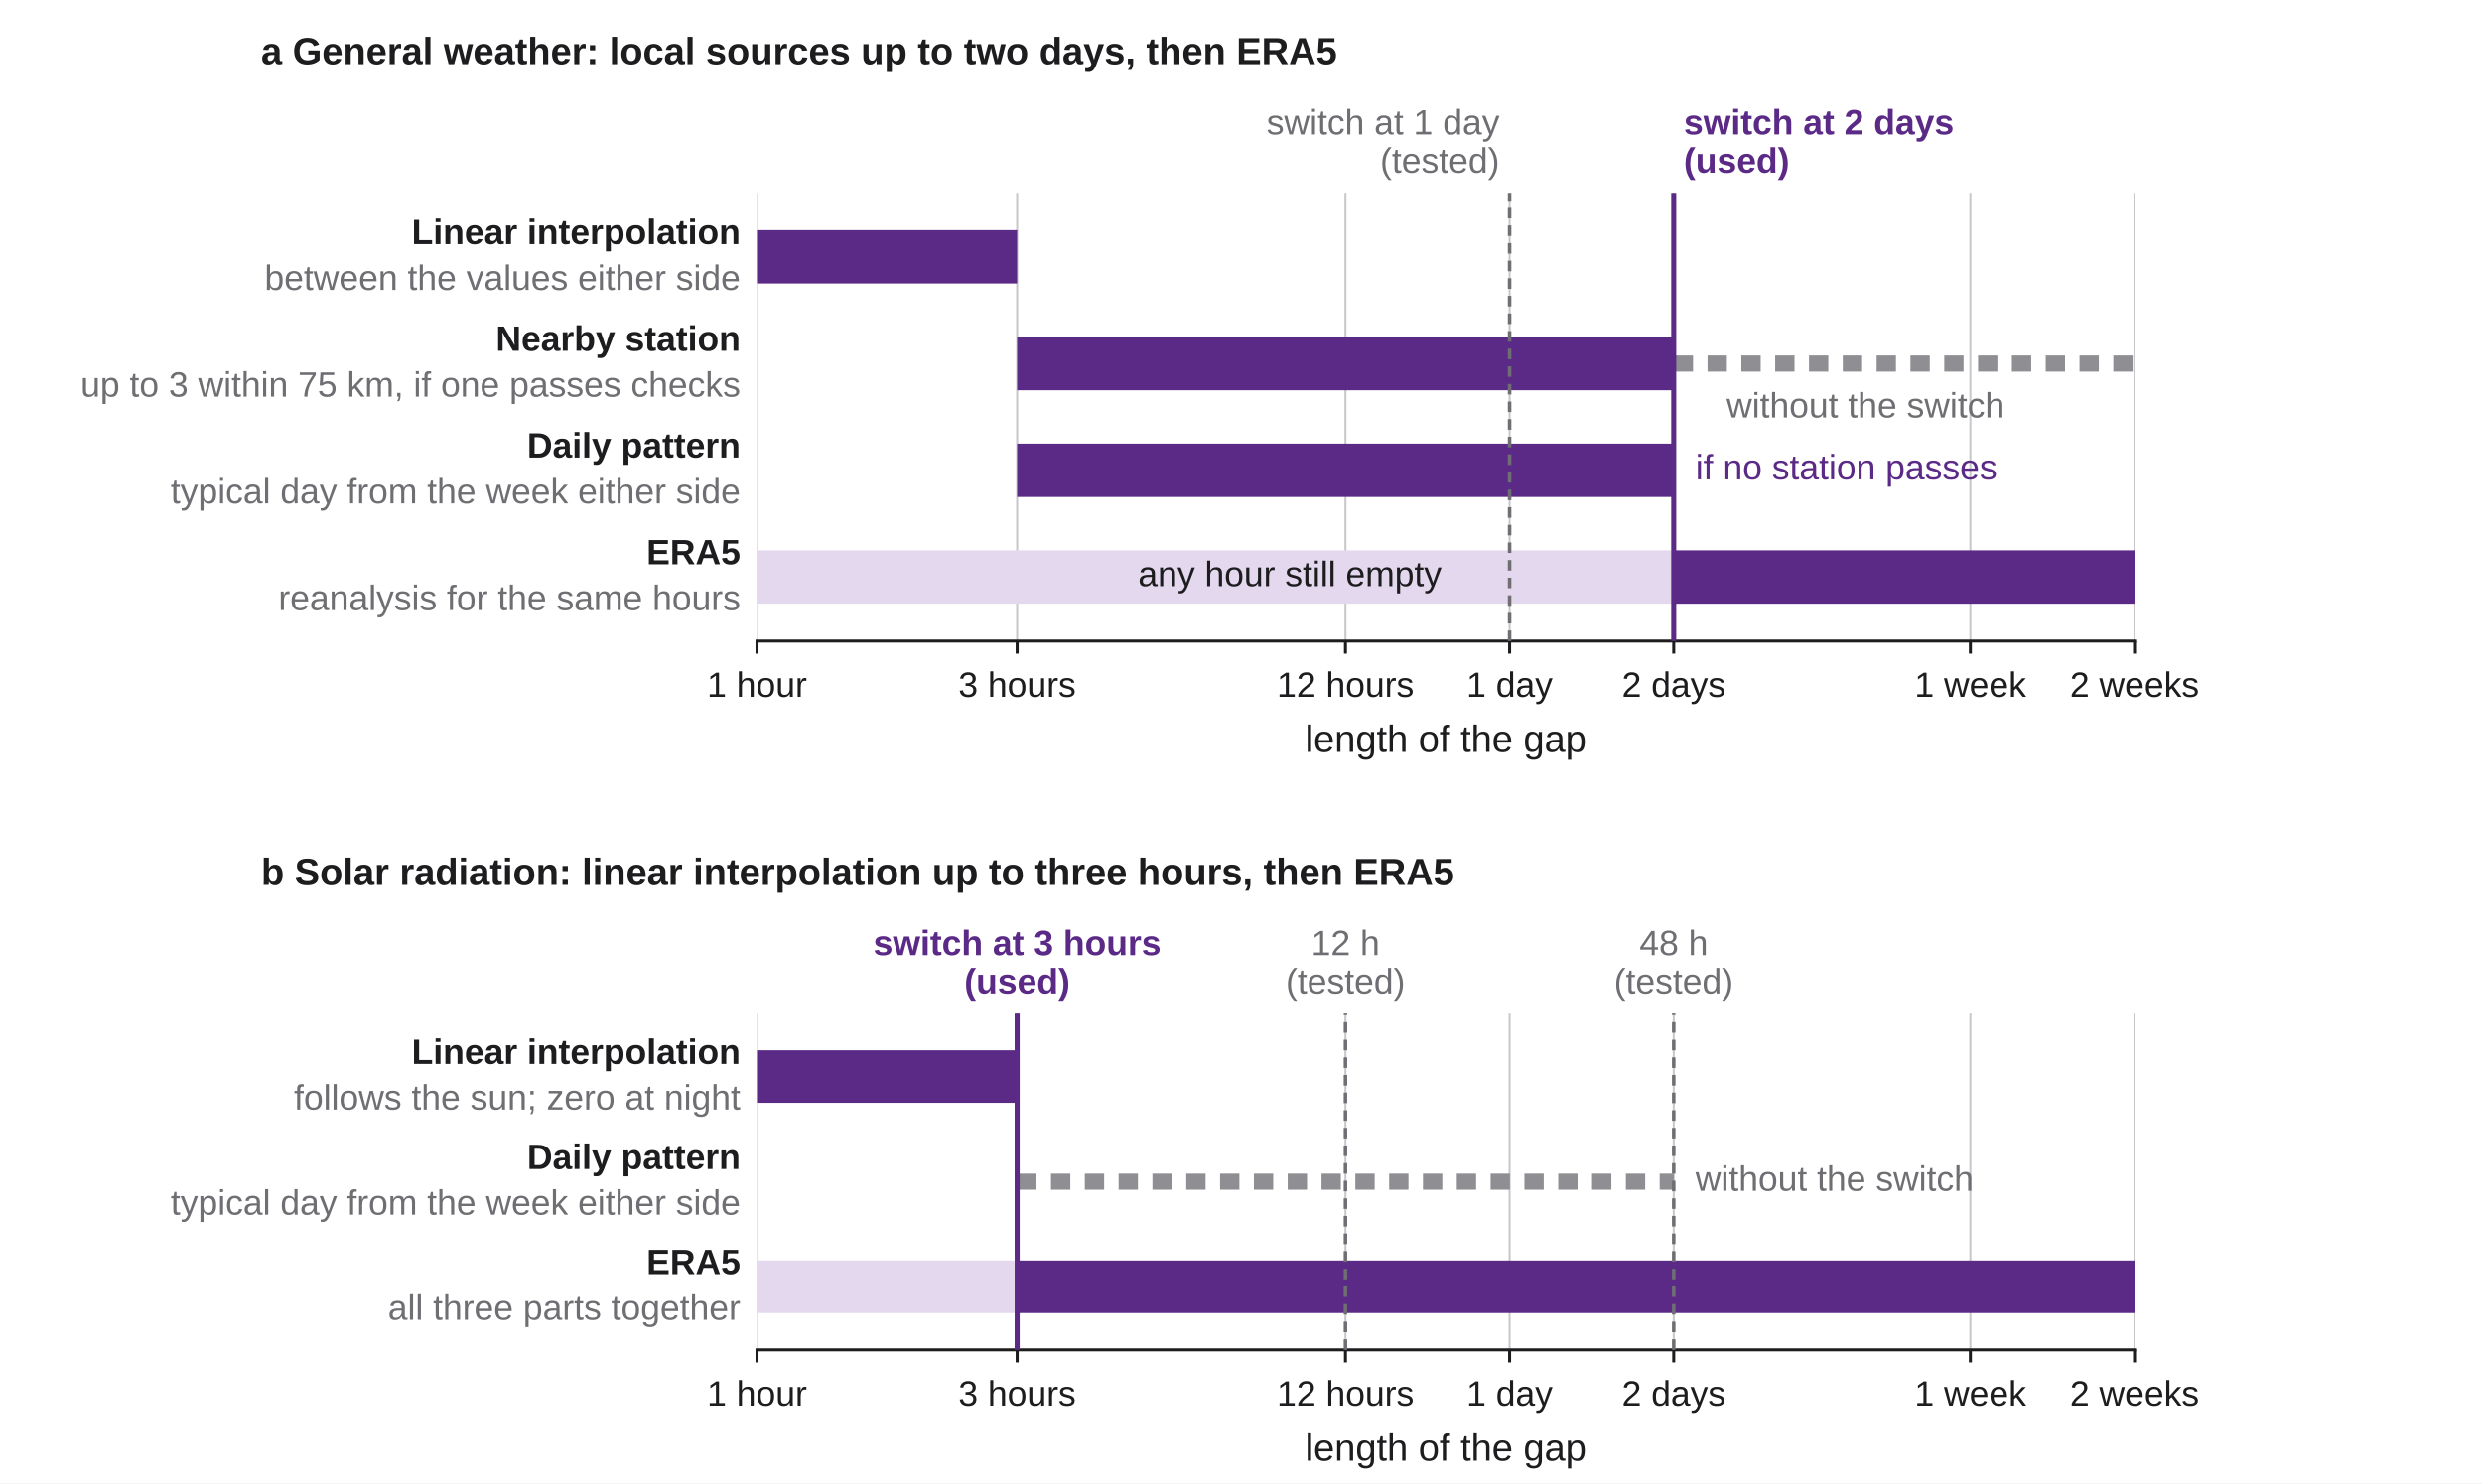
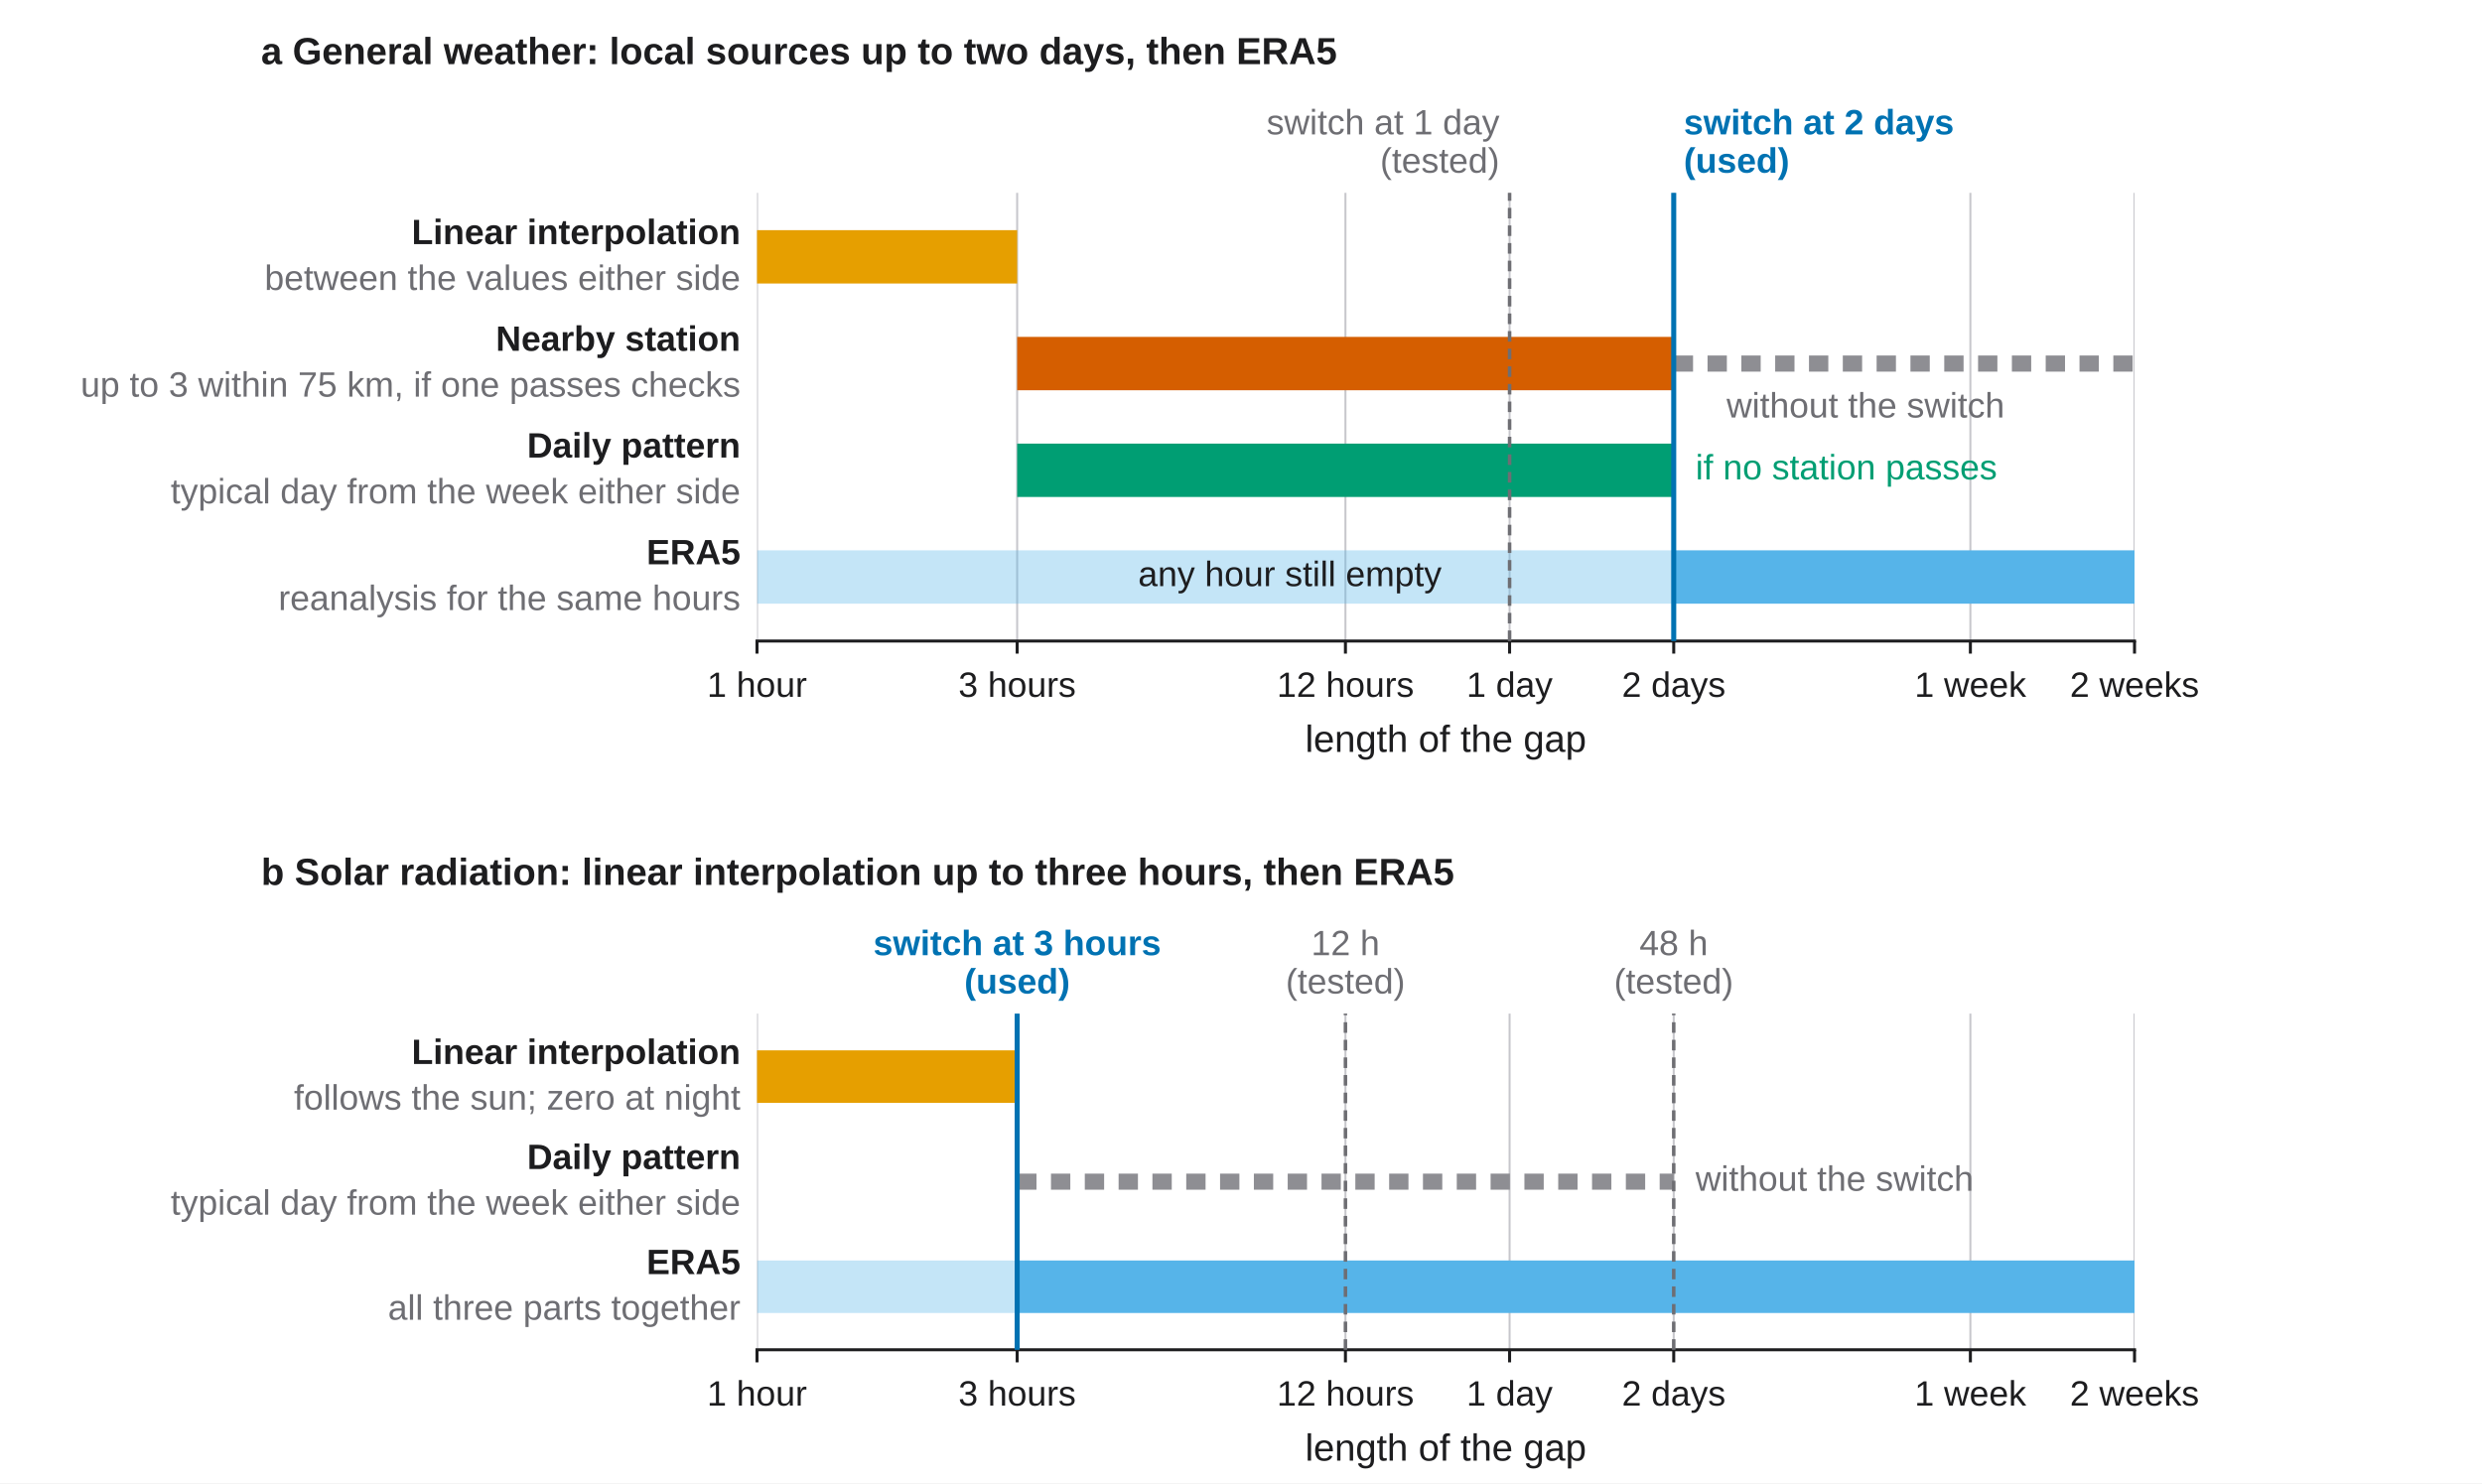
<svg xmlns="http://www.w3.org/2000/svg" xmlns:xlink="http://www.w3.org/1999/xlink" width="493.228pt" height="294.803pt" viewBox="0 0 493.228 294.803" version="1.1">
  <defs>
    <style type="text/css">*{stroke-linejoin: round; stroke-linecap: butt}</style>
  </defs>
  <g id="figure_1">
    <g id="patch_1">
      <path d="M 0 294.803  L 493.228 294.803  L 493.228 0  L 0 0  z " style="fill: #ffffff" />
    </g>
    <g id="axes_1">
      <g id="patch_2">
        <path d="M 150.435 127.408  L 424.176 127.408  L 424.176 38.324  L 150.435 38.324  z " style="fill: #ffffff" />
      </g>
      <g id="matplotlib.axis_1">
        <g id="xtick_1">
          <g id="line2d_1">
-             <path d="M 150.435 127.408  L 150.435 38.324  " clip-path="url(#peda3f1a94f)" style="fill: none; stroke: #c7c7cc; stroke-width: 0.4; stroke-linecap: square" />
+             <path d="M 150.435 127.408  L 150.435 38.324  " clip-path="url(#pf48f03c2a3)" style="fill: none; stroke: #c7c7cc; stroke-width: 0.4; stroke-linecap: square" />
          </g>
          <g id="line2d_2">
            <defs>
-               <path id="m4fc2be08fc" d="M 0 0  L 0 2.5  " style="stroke: #1d1d1f; stroke-width: 0.6" />
+               <path id="m80ad131f95" d="M 0 0  L 0 2.5  " style="stroke: #1d1d1f; stroke-width: 0.6" />
            </defs>
            <g>
-               <use xlink:href="#m4fc2be08fc" x="150.435" y="127.408" style="fill: #1d1d1f; stroke: #1d1d1f; stroke-width: 0.6" />
+               <use xlink:href="#m80ad131f95" x="150.435" y="127.408" style="fill: #1d1d1f; stroke: #1d1d1f; stroke-width: 0.6" />
            </g>
          </g>
          <g id="text_1">
            <text style="font-size: 7px; font-family: 'Arial', 'Helvetica', 'Liberation Sans', 'DejaVu Sans', sans-serif; text-anchor: middle; fill: #1d1d1f" x="150.435" y="138.504" transform="rotate(-0 150.4346 138.504)">1 hour</text>
          </g>
        </g>
        <g id="xtick_2">
          <g id="line2d_3">
-             <path d="M 202.133 127.408  L 202.133 38.324  " clip-path="url(#peda3f1a94f)" style="fill: none; stroke: #c7c7cc; stroke-width: 0.4; stroke-linecap: square" />
+             <path d="M 202.133 127.408  L 202.133 38.324  " clip-path="url(#pf48f03c2a3)" style="fill: none; stroke: #c7c7cc; stroke-width: 0.4; stroke-linecap: square" />
          </g>
          <g id="line2d_4">
            <g>
-               <use xlink:href="#m4fc2be08fc" x="202.133" y="127.408" style="fill: #1d1d1f; stroke: #1d1d1f; stroke-width: 0.6" />
+               <use xlink:href="#m80ad131f95" x="202.133" y="127.408" style="fill: #1d1d1f; stroke: #1d1d1f; stroke-width: 0.6" />
            </g>
          </g>
          <g id="text_2">
            <text style="font-size: 7px; font-family: 'Arial', 'Helvetica', 'Liberation Sans', 'DejaVu Sans', sans-serif; text-anchor: middle; fill: #1d1d1f" x="202.133" y="138.504" transform="rotate(-0 202.1332 138.504)">3 hours</text>
          </g>
        </g>
        <g id="xtick_3">
          <g id="line2d_5">
-             <path d="M 267.369 127.408  L 267.369 38.324  " clip-path="url(#peda3f1a94f)" style="fill: none; stroke: #c7c7cc; stroke-width: 0.4; stroke-linecap: square" />
+             <path d="M 267.369 127.408  L 267.369 38.324  " clip-path="url(#pf48f03c2a3)" style="fill: none; stroke: #c7c7cc; stroke-width: 0.4; stroke-linecap: square" />
          </g>
          <g id="line2d_6">
            <g>
-               <use xlink:href="#m4fc2be08fc" x="267.369" y="127.408" style="fill: #1d1d1f; stroke: #1d1d1f; stroke-width: 0.6" />
+               <use xlink:href="#m80ad131f95" x="267.369" y="127.408" style="fill: #1d1d1f; stroke: #1d1d1f; stroke-width: 0.6" />
            </g>
          </g>
          <g id="text_3">
            <text style="font-size: 7px; font-family: 'Arial', 'Helvetica', 'Liberation Sans', 'DejaVu Sans', sans-serif; text-anchor: middle; fill: #1d1d1f" x="267.369" y="138.504" transform="rotate(-0 267.3694 138.504)">12 hours</text>
          </g>
        </g>
        <g id="xtick_4">
          <g id="line2d_7">
-             <path d="M 299.988 127.408  L 299.988 38.324  " clip-path="url(#peda3f1a94f)" style="fill: none; stroke: #c7c7cc; stroke-width: 0.4; stroke-linecap: square" />
+             <path d="M 299.988 127.408  L 299.988 38.324  " clip-path="url(#pf48f03c2a3)" style="fill: none; stroke: #c7c7cc; stroke-width: 0.4; stroke-linecap: square" />
          </g>
          <g id="line2d_8">
            <g>
-               <use xlink:href="#m4fc2be08fc" x="299.988" y="127.408" style="fill: #1d1d1f; stroke: #1d1d1f; stroke-width: 0.6" />
+               <use xlink:href="#m80ad131f95" x="299.988" y="127.408" style="fill: #1d1d1f; stroke: #1d1d1f; stroke-width: 0.6" />
            </g>
          </g>
          <g id="text_4">
            <text style="font-size: 7px; font-family: 'Arial', 'Helvetica', 'Liberation Sans', 'DejaVu Sans', sans-serif; text-anchor: middle; fill: #1d1d1f" x="299.988" y="138.504" transform="rotate(-0 299.9876 138.504)">1 day</text>
          </g>
        </g>
        <g id="xtick_5">
          <g id="line2d_9">
-             <path d="M 332.606 127.408  L 332.606 38.324  " clip-path="url(#peda3f1a94f)" style="fill: none; stroke: #c7c7cc; stroke-width: 0.4; stroke-linecap: square" />
+             <path d="M 332.606 127.408  L 332.606 38.324  " clip-path="url(#pf48f03c2a3)" style="fill: none; stroke: #c7c7cc; stroke-width: 0.4; stroke-linecap: square" />
          </g>
          <g id="line2d_10">
            <g>
-               <use xlink:href="#m4fc2be08fc" x="332.606" y="127.408" style="fill: #1d1d1f; stroke: #1d1d1f; stroke-width: 0.6" />
+               <use xlink:href="#m80ad131f95" x="332.606" y="127.408" style="fill: #1d1d1f; stroke: #1d1d1f; stroke-width: 0.6" />
            </g>
          </g>
          <g id="text_5">
            <text style="font-size: 7px; font-family: 'Arial', 'Helvetica', 'Liberation Sans', 'DejaVu Sans', sans-serif; text-anchor: middle; fill: #1d1d1f" x="332.606" y="138.504" transform="rotate(-0 332.6057 138.504)">2 days</text>
          </g>
        </g>
        <g id="xtick_6">
          <g id="line2d_11">
-             <path d="M 391.558 127.408  L 391.558 38.324  " clip-path="url(#peda3f1a94f)" style="fill: none; stroke: #c7c7cc; stroke-width: 0.4; stroke-linecap: square" />
+             <path d="M 391.558 127.408  L 391.558 38.324  " clip-path="url(#pf48f03c2a3)" style="fill: none; stroke: #c7c7cc; stroke-width: 0.4; stroke-linecap: square" />
          </g>
          <g id="line2d_12">
            <g>
-               <use xlink:href="#m4fc2be08fc" x="391.558" y="127.408" style="fill: #1d1d1f; stroke: #1d1d1f; stroke-width: 0.6" />
+               <use xlink:href="#m80ad131f95" x="391.558" y="127.408" style="fill: #1d1d1f; stroke: #1d1d1f; stroke-width: 0.6" />
            </g>
          </g>
          <g id="text_6">
            <text style="font-size: 7px; font-family: 'Arial', 'Helvetica', 'Liberation Sans', 'DejaVu Sans', sans-serif; text-anchor: middle; fill: #1d1d1f" x="391.558" y="138.504" transform="rotate(-0 391.5582 138.504)">1 week</text>
          </g>
        </g>
        <g id="xtick_7">
          <g id="line2d_13">
-             <path d="M 424.176 127.408  L 424.176 38.324  " clip-path="url(#peda3f1a94f)" style="fill: none; stroke: #c7c7cc; stroke-width: 0.4; stroke-linecap: square" />
+             <path d="M 424.176 127.408  L 424.176 38.324  " clip-path="url(#pf48f03c2a3)" style="fill: none; stroke: #c7c7cc; stroke-width: 0.4; stroke-linecap: square" />
          </g>
          <g id="line2d_14">
            <g>
-               <use xlink:href="#m4fc2be08fc" x="424.176" y="127.408" style="fill: #1d1d1f; stroke: #1d1d1f; stroke-width: 0.6" />
+               <use xlink:href="#m80ad131f95" x="424.176" y="127.408" style="fill: #1d1d1f; stroke: #1d1d1f; stroke-width: 0.6" />
            </g>
          </g>
          <g id="text_7">
            <text style="font-size: 7px; font-family: 'Arial', 'Helvetica', 'Liberation Sans', 'DejaVu Sans', sans-serif; text-anchor: middle; fill: #1d1d1f" x="424.176" y="138.504" transform="rotate(-0 424.1764 138.504)">2 weeks</text>
          </g>
        </g>
        <g id="text_8">
          <text style="font-size: 7.5px; font-family: 'Arial', 'Helvetica', 'Liberation Sans', 'DejaVu Sans', sans-serif; text-anchor: middle; fill: #1d1d1f" x="287.306" y="149.437" transform="rotate(-0 287.3055 149.4373)">length of the gap</text>
        </g>
      </g>
      <g id="matplotlib.axis_2">
        <g id="ytick_1">
          <g id="line2d_15" />
        </g>
        <g id="ytick_2">
          <g id="line2d_16" />
        </g>
        <g id="ytick_3">
          <g id="line2d_17" />
        </g>
        <g id="ytick_4">
          <g id="line2d_18" />
        </g>
      </g>
      <g id="line2d_19">
-         <path d="M 332.606 72.261  L 424.176 72.261  " clip-path="url(#peda3f1a94f)" style="fill: none; stroke-dasharray: 3.84,2.88; stroke-dashoffset: 0; stroke: #8e8e93; stroke-width: 3.2" />
+         <path d="M 332.606 72.261  L 424.176 72.261  " clip-path="url(#pf48f03c2a3)" style="fill: none; stroke-dasharray: 3.84,2.88; stroke-dashoffset: 0; stroke: #8e8e93; stroke-width: 3.2" />
      </g>
      <g id="patch_3">
        <path d="M 150.435 127.408  L 424.176 127.408  " style="fill: none; stroke: #1d1d1f; stroke-width: 0.6; stroke-linejoin: miter; stroke-linecap: square" />
      </g>
      <g id="text_9">
        <text style="font-weight: 700; font-size: 7px; font-family: 'Arial', 'Helvetica', 'Liberation Sans', 'DejaVu Sans', sans-serif; text-anchor: end; fill: #1d1d1f" x="147.15" y="48.517" transform="rotate(-0 147.1497 48.51694)">Linear interpolation</text>
      </g>
      <g id="text_10">
        <text style="font-size: 7px; font-family: 'Arial', 'Helvetica', 'Liberation Sans', 'DejaVu Sans', sans-serif; text-anchor: end; fill: #6e6e73" x="147.15" y="57.632" transform="rotate(-0 147.1497 57.63152)">between the values either side</text>
      </g>
      <g id="text_11">
        <text style="font-weight: 700; font-size: 7px; font-family: 'Arial', 'Helvetica', 'Liberation Sans', 'DejaVu Sans', sans-serif; text-anchor: end; fill: #1d1d1f" x="147.15" y="69.727" transform="rotate(-0 147.1497 69.72727)">Nearby station</text>
      </g>
      <g id="text_12">
        <text style="font-size: 7px; font-family: 'Arial', 'Helvetica', 'Liberation Sans', 'DejaVu Sans', sans-serif; text-anchor: end; fill: #6e6e73" x="147.15" y="78.842" transform="rotate(-0 147.1497 78.84185)">up to 3 within 75 km, if one passes checks</text>
      </g>
      <g id="text_13">
        <text style="font-weight: 700; font-size: 7px; font-family: 'Arial', 'Helvetica', 'Liberation Sans', 'DejaVu Sans', sans-serif; text-anchor: end; fill: #1d1d1f" x="147.15" y="90.938" transform="rotate(-0 147.1497 90.9376)">Daily pattern</text>
      </g>
      <g id="text_14">
        <text style="font-size: 7px; font-family: 'Arial', 'Helvetica', 'Liberation Sans', 'DejaVu Sans', sans-serif; text-anchor: end; fill: #6e6e73" x="147.15" y="100.052" transform="rotate(-0 147.1497 100.0522)">typical day from the week either side</text>
      </g>
      <g id="text_15">
        <text style="font-weight: 700; font-size: 7px; font-family: 'Arial', 'Helvetica', 'Liberation Sans', 'DejaVu Sans', sans-serif; text-anchor: end; fill: #1d1d1f" x="147.15" y="112.148" transform="rotate(-0 147.1497 112.1479)">ERA5</text>
      </g>
      <g id="text_16">
        <text style="font-size: 7px; font-family: 'Arial', 'Helvetica', 'Liberation Sans', 'DejaVu Sans', sans-serif; text-anchor: end; fill: #6e6e73" x="147.15" y="121.263" transform="rotate(-0 147.1497 121.2625)">reanalysis for the same hours</text>
      </g>
      <g id="text_17">
        <text style="font-weight: 700; font-size: 7.5px; font-family: 'Arial', 'Helvetica', 'Liberation Sans', 'DejaVu Sans', sans-serif; text-anchor: start; fill: #1d1d1f" x="51.888" y="12.746" transform="rotate(-0 51.88762 12.74604)">a  General weather: local sources up to two days, then ERA5</text>
      </g>
      <g id="patch_4">
-         <path d="M 150.435 45.748  L 202.133 45.748  L 202.133 56.353  L 150.435 56.353  z " clip-path="url(#peda3f1a94f)" style="fill: #5b2a86" />
+         <path d="M 150.435 45.748  L 202.133 45.748  L 202.133 56.353  L 150.435 56.353  z " clip-path="url(#pf48f03c2a3)" style="fill: #e69f00" />
      </g>
      <g id="patch_5">
-         <path d="M 202.133 66.958  L 332.606 66.958  L 332.606 77.564  L 202.133 77.564  z " clip-path="url(#peda3f1a94f)" style="fill: #5b2a86" />
+         <path d="M 202.133 66.958  L 332.606 66.958  L 332.606 77.564  L 202.133 77.564  z " clip-path="url(#pf48f03c2a3)" style="fill: #d55e00" />
      </g>
      <g id="patch_6">
-         <path d="M 202.133 88.169  L 332.606 88.169  L 332.606 98.774  L 202.133 98.774  z " clip-path="url(#peda3f1a94f)" style="fill: #5b2a86" />
+         <path d="M 202.133 88.169  L 332.606 88.169  L 332.606 98.774  L 202.133 98.774  z " clip-path="url(#pf48f03c2a3)" style="fill: #009e73" />
      </g>
      <g id="text_18">
-         <text style="font-size: 7px; font-family: 'Arial', 'Helvetica', 'Liberation Sans', 'DejaVu Sans', sans-serif; text-anchor: start; fill: #5b2a86" x="336.94" y="95.283" transform="rotate(-0 336.9399 95.28278)">if no station passes</text>
+         <text style="font-size: 7px; font-family: 'Arial', 'Helvetica', 'Liberation Sans', 'DejaVu Sans', sans-serif; text-anchor: start; fill: #009e73" x="336.94" y="95.283" transform="rotate(-0 336.9399 95.28278)">if no station passes</text>
      </g>
      <g id="patch_7">
-         <path d="M 150.435 109.379  L 332.606 109.379  L 332.606 119.984  L 150.435 119.984  z " clip-path="url(#peda3f1a94f)" style="fill: #e4d8ef" />
+         <path d="M 150.435 109.379  L 332.606 109.379  L 332.606 119.984  L 150.435 119.984  z " clip-path="url(#pf48f03c2a3)" style="fill: #56b4e9; opacity: 0.35" />
      </g>
      <g id="patch_8">
-         <path d="M 332.606 109.379  L 424.176 109.379  L 424.176 119.984  L 332.606 119.984  z " clip-path="url(#peda3f1a94f)" style="fill: #5b2a86" />
+         <path d="M 332.606 109.379  L 424.176 109.379  L 424.176 119.984  L 332.606 119.984  z " clip-path="url(#pf48f03c2a3)" style="fill: #56b4e9" />
      </g>
      <g id="text_19">
        <text style="font-size: 7px; font-family: 'Arial', 'Helvetica', 'Liberation Sans', 'DejaVu Sans', sans-serif; text-anchor: start; fill: #6e6e73" x="343.106" y="82.981" transform="rotate(-0 343.1064 82.98079)">without the switch</text>
      </g>
      <g id="text_20">
        <text style="font-size: 7px; font-family: 'Arial', 'Helvetica', 'Liberation Sans', 'DejaVu Sans', sans-serif; fill: #6e6e73" transform="translate(251.6902 26.70795)">switch at 1 day</text>
        <text style="font-size: 7px; font-family: 'Arial', 'Helvetica', 'Liberation Sans', 'DejaVu Sans', sans-serif; fill: #6e6e73" transform="translate(274.2587 34.32661)">(tested)</text>
      </g>
      <g id="text_21">
-         <text style="font-weight: 700; font-size: 7px; font-family: 'Arial', 'Helvetica', 'Liberation Sans', 'DejaVu Sans', sans-serif; fill: #5b2a86" transform="translate(334.6057 26.70795)">switch at 2 days</text>
-         <text style="font-weight: 700; font-size: 7px; font-family: 'Arial', 'Helvetica', 'Liberation Sans', 'DejaVu Sans', sans-serif; fill: #5b2a86" transform="translate(334.6057 34.32661)">(used)</text>
+         <text style="font-weight: 700; font-size: 7px; font-family: 'Arial', 'Helvetica', 'Liberation Sans', 'DejaVu Sans', sans-serif; fill: #0072b2" transform="translate(334.6057 26.70795)">switch at 2 days</text>
+         <text style="font-weight: 700; font-size: 7px; font-family: 'Arial', 'Helvetica', 'Liberation Sans', 'DejaVu Sans', sans-serif; fill: #0072b2" transform="translate(334.6057 34.32661)">(used)</text>
      </g>
      <g id="line2d_20">
-         <path d="M 299.988 127.408  L 299.988 38.324  " clip-path="url(#peda3f1a94f)" style="fill: none; stroke-dasharray: 2.1,1.4; stroke-dashoffset: 0; stroke: #6e6e73; stroke-width: 0.7" />
+         <path d="M 299.988 127.408  L 299.988 38.324  " clip-path="url(#pf48f03c2a3)" style="fill: none; stroke-dasharray: 2.1,1.4; stroke-dashoffset: 0; stroke: #6e6e73; stroke-width: 0.7" />
      </g>
      <g id="line2d_21">
-         <path d="M 332.606 127.408  L 332.606 38.324  " clip-path="url(#peda3f1a94f)" style="fill: none; stroke: #5b2a86; stroke-linecap: square" />
+         <path d="M 332.606 127.408  L 332.606 38.324  " clip-path="url(#pf48f03c2a3)" style="fill: none; stroke: #0072b2; stroke-linecap: square" />
      </g>
      <g id="text_22">
        <text style="font-size: 7px; font-family: 'Arial', 'Helvetica', 'Liberation Sans', 'DejaVu Sans', sans-serif; text-anchor: start; fill: #1d1d1f" x="226.172" y="116.493" transform="rotate(-0 226.1716 116.4931)">any hour still empty</text>
      </g>
    </g>
    <g id="axes_2">
      <g id="patch_9">
        <path d="M 150.435 268.271  L 424.176 268.271  L 424.176 201.458  L 150.435 201.458  z " style="fill: #ffffff" />
      </g>
      <g id="matplotlib.axis_3">
        <g id="xtick_8">
          <g id="line2d_22">
-             <path d="M 150.435 268.271  L 150.435 201.458  " clip-path="url(#p2f4f4f290e)" style="fill: none; stroke: #c7c7cc; stroke-width: 0.4; stroke-linecap: square" />
+             <path d="M 150.435 268.271  L 150.435 201.458  " clip-path="url(#p6809e31f11)" style="fill: none; stroke: #c7c7cc; stroke-width: 0.4; stroke-linecap: square" />
          </g>
          <g id="line2d_23">
            <g>
-               <use xlink:href="#m4fc2be08fc" x="150.435" y="268.271" style="fill: #1d1d1f; stroke: #1d1d1f; stroke-width: 0.6" />
+               <use xlink:href="#m80ad131f95" x="150.435" y="268.271" style="fill: #1d1d1f; stroke: #1d1d1f; stroke-width: 0.6" />
            </g>
          </g>
          <g id="text_23">
            <text style="font-size: 7px; font-family: 'Arial', 'Helvetica', 'Liberation Sans', 'DejaVu Sans', sans-serif; text-anchor: middle; fill: #1d1d1f" x="150.435" y="279.367" transform="rotate(-0 150.4346 279.3671)">1 hour</text>
          </g>
        </g>
        <g id="xtick_9">
          <g id="line2d_24">
-             <path d="M 202.133 268.271  L 202.133 201.458  " clip-path="url(#p2f4f4f290e)" style="fill: none; stroke: #c7c7cc; stroke-width: 0.4; stroke-linecap: square" />
+             <path d="M 202.133 268.271  L 202.133 201.458  " clip-path="url(#p6809e31f11)" style="fill: none; stroke: #c7c7cc; stroke-width: 0.4; stroke-linecap: square" />
          </g>
          <g id="line2d_25">
            <g>
-               <use xlink:href="#m4fc2be08fc" x="202.133" y="268.271" style="fill: #1d1d1f; stroke: #1d1d1f; stroke-width: 0.6" />
+               <use xlink:href="#m80ad131f95" x="202.133" y="268.271" style="fill: #1d1d1f; stroke: #1d1d1f; stroke-width: 0.6" />
            </g>
          </g>
          <g id="text_24">
            <text style="font-size: 7px; font-family: 'Arial', 'Helvetica', 'Liberation Sans', 'DejaVu Sans', sans-serif; text-anchor: middle; fill: #1d1d1f" x="202.133" y="279.367" transform="rotate(-0 202.1332 279.3671)">3 hours</text>
          </g>
        </g>
        <g id="xtick_10">
          <g id="line2d_26">
-             <path d="M 267.369 268.271  L 267.369 201.458  " clip-path="url(#p2f4f4f290e)" style="fill: none; stroke: #c7c7cc; stroke-width: 0.4; stroke-linecap: square" />
+             <path d="M 267.369 268.271  L 267.369 201.458  " clip-path="url(#p6809e31f11)" style="fill: none; stroke: #c7c7cc; stroke-width: 0.4; stroke-linecap: square" />
          </g>
          <g id="line2d_27">
            <g>
-               <use xlink:href="#m4fc2be08fc" x="267.369" y="268.271" style="fill: #1d1d1f; stroke: #1d1d1f; stroke-width: 0.6" />
+               <use xlink:href="#m80ad131f95" x="267.369" y="268.271" style="fill: #1d1d1f; stroke: #1d1d1f; stroke-width: 0.6" />
            </g>
          </g>
          <g id="text_25">
            <text style="font-size: 7px; font-family: 'Arial', 'Helvetica', 'Liberation Sans', 'DejaVu Sans', sans-serif; text-anchor: middle; fill: #1d1d1f" x="267.369" y="279.367" transform="rotate(-0 267.3694 279.3671)">12 hours</text>
          </g>
        </g>
        <g id="xtick_11">
          <g id="line2d_28">
-             <path d="M 299.988 268.271  L 299.988 201.458  " clip-path="url(#p2f4f4f290e)" style="fill: none; stroke: #c7c7cc; stroke-width: 0.4; stroke-linecap: square" />
+             <path d="M 299.988 268.271  L 299.988 201.458  " clip-path="url(#p6809e31f11)" style="fill: none; stroke: #c7c7cc; stroke-width: 0.4; stroke-linecap: square" />
          </g>
          <g id="line2d_29">
            <g>
-               <use xlink:href="#m4fc2be08fc" x="299.988" y="268.271" style="fill: #1d1d1f; stroke: #1d1d1f; stroke-width: 0.6" />
+               <use xlink:href="#m80ad131f95" x="299.988" y="268.271" style="fill: #1d1d1f; stroke: #1d1d1f; stroke-width: 0.6" />
            </g>
          </g>
          <g id="text_26">
            <text style="font-size: 7px; font-family: 'Arial', 'Helvetica', 'Liberation Sans', 'DejaVu Sans', sans-serif; text-anchor: middle; fill: #1d1d1f" x="299.988" y="279.367" transform="rotate(-0 299.9876 279.3671)">1 day</text>
          </g>
        </g>
        <g id="xtick_12">
          <g id="line2d_30">
-             <path d="M 332.606 268.271  L 332.606 201.458  " clip-path="url(#p2f4f4f290e)" style="fill: none; stroke: #c7c7cc; stroke-width: 0.4; stroke-linecap: square" />
+             <path d="M 332.606 268.271  L 332.606 201.458  " clip-path="url(#p6809e31f11)" style="fill: none; stroke: #c7c7cc; stroke-width: 0.4; stroke-linecap: square" />
          </g>
          <g id="line2d_31">
            <g>
-               <use xlink:href="#m4fc2be08fc" x="332.606" y="268.271" style="fill: #1d1d1f; stroke: #1d1d1f; stroke-width: 0.6" />
+               <use xlink:href="#m80ad131f95" x="332.606" y="268.271" style="fill: #1d1d1f; stroke: #1d1d1f; stroke-width: 0.6" />
            </g>
          </g>
          <g id="text_27">
            <text style="font-size: 7px; font-family: 'Arial', 'Helvetica', 'Liberation Sans', 'DejaVu Sans', sans-serif; text-anchor: middle; fill: #1d1d1f" x="332.606" y="279.367" transform="rotate(-0 332.6057 279.3671)">2 days</text>
          </g>
        </g>
        <g id="xtick_13">
          <g id="line2d_32">
-             <path d="M 391.558 268.271  L 391.558 201.458  " clip-path="url(#p2f4f4f290e)" style="fill: none; stroke: #c7c7cc; stroke-width: 0.4; stroke-linecap: square" />
+             <path d="M 391.558 268.271  L 391.558 201.458  " clip-path="url(#p6809e31f11)" style="fill: none; stroke: #c7c7cc; stroke-width: 0.4; stroke-linecap: square" />
          </g>
          <g id="line2d_33">
            <g>
-               <use xlink:href="#m4fc2be08fc" x="391.558" y="268.271" style="fill: #1d1d1f; stroke: #1d1d1f; stroke-width: 0.6" />
+               <use xlink:href="#m80ad131f95" x="391.558" y="268.271" style="fill: #1d1d1f; stroke: #1d1d1f; stroke-width: 0.6" />
            </g>
          </g>
          <g id="text_28">
            <text style="font-size: 7px; font-family: 'Arial', 'Helvetica', 'Liberation Sans', 'DejaVu Sans', sans-serif; text-anchor: middle; fill: #1d1d1f" x="391.558" y="279.367" transform="rotate(-0 391.5582 279.3671)">1 week</text>
          </g>
        </g>
        <g id="xtick_14">
          <g id="line2d_34">
-             <path d="M 424.176 268.271  L 424.176 201.458  " clip-path="url(#p2f4f4f290e)" style="fill: none; stroke: #c7c7cc; stroke-width: 0.4; stroke-linecap: square" />
+             <path d="M 424.176 268.271  L 424.176 201.458  " clip-path="url(#p6809e31f11)" style="fill: none; stroke: #c7c7cc; stroke-width: 0.4; stroke-linecap: square" />
          </g>
          <g id="line2d_35">
            <g>
-               <use xlink:href="#m4fc2be08fc" x="424.176" y="268.271" style="fill: #1d1d1f; stroke: #1d1d1f; stroke-width: 0.6" />
+               <use xlink:href="#m80ad131f95" x="424.176" y="268.271" style="fill: #1d1d1f; stroke: #1d1d1f; stroke-width: 0.6" />
            </g>
          </g>
          <g id="text_29">
            <text style="font-size: 7px; font-family: 'Arial', 'Helvetica', 'Liberation Sans', 'DejaVu Sans', sans-serif; text-anchor: middle; fill: #1d1d1f" x="424.176" y="279.367" transform="rotate(-0 424.1764 279.3671)">2 weeks</text>
          </g>
        </g>
        <g id="text_30">
          <text style="font-size: 7.5px; font-family: 'Arial', 'Helvetica', 'Liberation Sans', 'DejaVu Sans', sans-serif; text-anchor: middle; fill: #1d1d1f" x="287.306" y="290.3" transform="rotate(-0 287.3055 290.3004)">length of the gap</text>
        </g>
      </g>
      <g id="matplotlib.axis_4">
        <g id="ytick_5">
          <g id="line2d_36" />
        </g>
        <g id="ytick_6">
          <g id="line2d_37" />
        </g>
        <g id="ytick_7">
          <g id="line2d_38" />
        </g>
      </g>
      <g id="line2d_39">
-         <path d="M 202.133 234.865  L 332.606 234.865  " clip-path="url(#p2f4f4f290e)" style="fill: none; stroke-dasharray: 3.84,2.88; stroke-dashoffset: 0; stroke: #8e8e93; stroke-width: 3.2" />
+         <path d="M 202.133 234.865  L 332.606 234.865  " clip-path="url(#p6809e31f11)" style="fill: none; stroke-dasharray: 3.84,2.88; stroke-dashoffset: 0; stroke: #8e8e93; stroke-width: 3.2" />
      </g>
      <g id="patch_10">
        <path d="M 150.435 268.271  L 424.176 268.271  " style="fill: none; stroke: #1d1d1f; stroke-width: 0.6; stroke-linejoin: miter; stroke-linecap: square" />
      </g>
      <g id="text_31">
        <text style="font-weight: 700; font-size: 7px; font-family: 'Arial', 'Helvetica', 'Liberation Sans', 'DejaVu Sans', sans-serif; text-anchor: end; fill: #1d1d1f" x="147.15" y="211.469" transform="rotate(-0 147.1497 211.4686)">Linear interpolation</text>
      </g>
      <g id="text_32">
        <text style="font-size: 7px; font-family: 'Arial', 'Helvetica', 'Liberation Sans', 'DejaVu Sans', sans-serif; text-anchor: end; fill: #6e6e73" x="147.15" y="220.543" transform="rotate(-0 147.1497 220.5434)">follows the sun; zero at night</text>
      </g>
      <g id="text_33">
        <text style="font-weight: 700; font-size: 7px; font-family: 'Arial', 'Helvetica', 'Liberation Sans', 'DejaVu Sans', sans-serif; text-anchor: end; fill: #1d1d1f" x="147.15" y="232.348" transform="rotate(-0 147.1497 232.3475)">Daily pattern</text>
      </g>
      <g id="text_34">
        <text style="font-size: 7px; font-family: 'Arial', 'Helvetica', 'Liberation Sans', 'DejaVu Sans', sans-serif; text-anchor: end; fill: #6e6e73" x="147.15" y="241.422" transform="rotate(-0 147.1497 241.4223)">typical day from the week either side</text>
      </g>
      <g id="text_35">
        <text style="font-weight: 700; font-size: 7px; font-family: 'Arial', 'Helvetica', 'Liberation Sans', 'DejaVu Sans', sans-serif; text-anchor: end; fill: #1d1d1f" x="147.15" y="253.226" transform="rotate(-0 147.1497 253.2264)">ERA5</text>
      </g>
      <g id="text_36">
        <text style="font-size: 7px; font-family: 'Arial', 'Helvetica', 'Liberation Sans', 'DejaVu Sans', sans-serif; text-anchor: end; fill: #6e6e73" x="147.15" y="262.301" transform="rotate(-0 147.1497 262.3012)">all three parts together</text>
      </g>
      <g id="text_37">
        <text style="font-weight: 700; font-size: 7.5px; font-family: 'Arial', 'Helvetica', 'Liberation Sans', 'DejaVu Sans', sans-serif; text-anchor: start; fill: #1d1d1f" x="51.888" y="175.88" transform="rotate(-0 51.88762 175.88)">b  Solar radiation: linear interpolation up to three hours, then ERA5</text>
      </g>
      <g id="patch_11">
-         <path d="M 150.435 208.766  L 202.133 208.766  L 202.133 219.205  L 150.435 219.205  z " clip-path="url(#p2f4f4f290e)" style="fill: #5b2a86" />
+         <path d="M 150.435 208.766  L 202.133 208.766  L 202.133 219.205  L 150.435 219.205  z " clip-path="url(#p6809e31f11)" style="fill: #e69f00" />
      </g>
      <g id="text_38">
        <text style="font-size: 7px; font-family: 'Arial', 'Helvetica', 'Liberation Sans', 'DejaVu Sans', sans-serif; text-anchor: start; fill: #6e6e73" x="336.94" y="236.676" transform="rotate(-0 336.9399 236.6761)">without the switch</text>
      </g>
      <g id="patch_12">
-         <path d="M 150.435 250.524  L 202.133 250.524  L 202.133 260.963  L 150.435 260.963  z " clip-path="url(#p2f4f4f290e)" style="fill: #e4d8ef" />
+         <path d="M 150.435 250.524  L 202.133 250.524  L 202.133 260.963  L 150.435 260.963  z " clip-path="url(#p6809e31f11)" style="fill: #56b4e9; opacity: 0.35" />
      </g>
      <g id="patch_13">
-         <path d="M 202.133 250.524  L 424.176 250.524  L 424.176 260.963  L 202.133 260.963  z " clip-path="url(#p2f4f4f290e)" style="fill: #5b2a86" />
+         <path d="M 202.133 250.524  L 424.176 250.524  L 424.176 260.963  L 202.133 260.963  z " clip-path="url(#p6809e31f11)" style="fill: #56b4e9" />
      </g>
      <g id="text_39">
-         <text style="font-weight: 700; font-size: 7px; font-family: 'Arial', 'Helvetica', 'Liberation Sans', 'DejaVu Sans', sans-serif; fill: #5b2a86" transform="translate(173.5458 189.8419)">switch at 3 hours</text>
-         <text style="font-weight: 700; font-size: 7px; font-family: 'Arial', 'Helvetica', 'Liberation Sans', 'DejaVu Sans', sans-serif; fill: #5b2a86" transform="translate(191.6343 197.4605)">(used)</text>
+         <text style="font-weight: 700; font-size: 7px; font-family: 'Arial', 'Helvetica', 'Liberation Sans', 'DejaVu Sans', sans-serif; fill: #0072b2" transform="translate(173.5458 189.8419)">switch at 3 hours</text>
+         <text style="font-weight: 700; font-size: 7px; font-family: 'Arial', 'Helvetica', 'Liberation Sans', 'DejaVu Sans', sans-serif; fill: #0072b2" transform="translate(191.6343 197.4605)">(used)</text>
      </g>
      <g id="text_40">
        <text style="font-size: 7px; font-family: 'Arial', 'Helvetica', 'Liberation Sans', 'DejaVu Sans', sans-serif; fill: #6e6e73" transform="translate(260.5581 189.8419)">12 h</text>
        <text style="font-size: 7px; font-family: 'Arial', 'Helvetica', 'Liberation Sans', 'DejaVu Sans', sans-serif; fill: #6e6e73" transform="translate(255.505 197.4605)">(tested)</text>
      </g>
      <g id="text_41">
        <text style="font-size: 7px; font-family: 'Arial', 'Helvetica', 'Liberation Sans', 'DejaVu Sans', sans-serif; fill: #6e6e73" transform="translate(325.7944 189.8419)">48 h</text>
        <text style="font-size: 7px; font-family: 'Arial', 'Helvetica', 'Liberation Sans', 'DejaVu Sans', sans-serif; fill: #6e6e73" transform="translate(320.7412 197.4605)">(tested)</text>
      </g>
      <g id="line2d_40">
-         <path d="M 202.133 268.271  L 202.133 201.458  " clip-path="url(#p2f4f4f290e)" style="fill: none; stroke: #5b2a86; stroke-linecap: square" />
+         <path d="M 202.133 268.271  L 202.133 201.458  " clip-path="url(#p6809e31f11)" style="fill: none; stroke: #0072b2; stroke-linecap: square" />
      </g>
      <g id="line2d_41">
-         <path d="M 267.369 268.271  L 267.369 201.458  " clip-path="url(#p2f4f4f290e)" style="fill: none; stroke-dasharray: 2.1,1.4; stroke-dashoffset: 0; stroke: #6e6e73; stroke-width: 0.7" />
+         <path d="M 267.369 268.271  L 267.369 201.458  " clip-path="url(#p6809e31f11)" style="fill: none; stroke-dasharray: 2.1,1.4; stroke-dashoffset: 0; stroke: #6e6e73; stroke-width: 0.7" />
      </g>
      <g id="line2d_42">
-         <path d="M 332.606 268.271  L 332.606 201.458  " clip-path="url(#p2f4f4f290e)" style="fill: none; stroke-dasharray: 2.1,1.4; stroke-dashoffset: 0; stroke: #6e6e73; stroke-width: 0.7" />
+         <path d="M 332.606 268.271  L 332.606 201.458  " clip-path="url(#p6809e31f11)" style="fill: none; stroke-dasharray: 2.1,1.4; stroke-dashoffset: 0; stroke: #6e6e73; stroke-width: 0.7" />
      </g>
    </g>
  </g>
  <defs>
-     <clipPath id="peda3f1a94f">
+     <clipPath id="pf48f03c2a3">
      <rect x="150.435" y="38.324" width="273.742" height="89.083" />
    </clipPath>
-     <clipPath id="p2f4f4f290e">
+     <clipPath id="p6809e31f11">
      <rect x="150.435" y="201.458" width="273.742" height="66.813" />
    </clipPath>
  </defs>
</svg>
